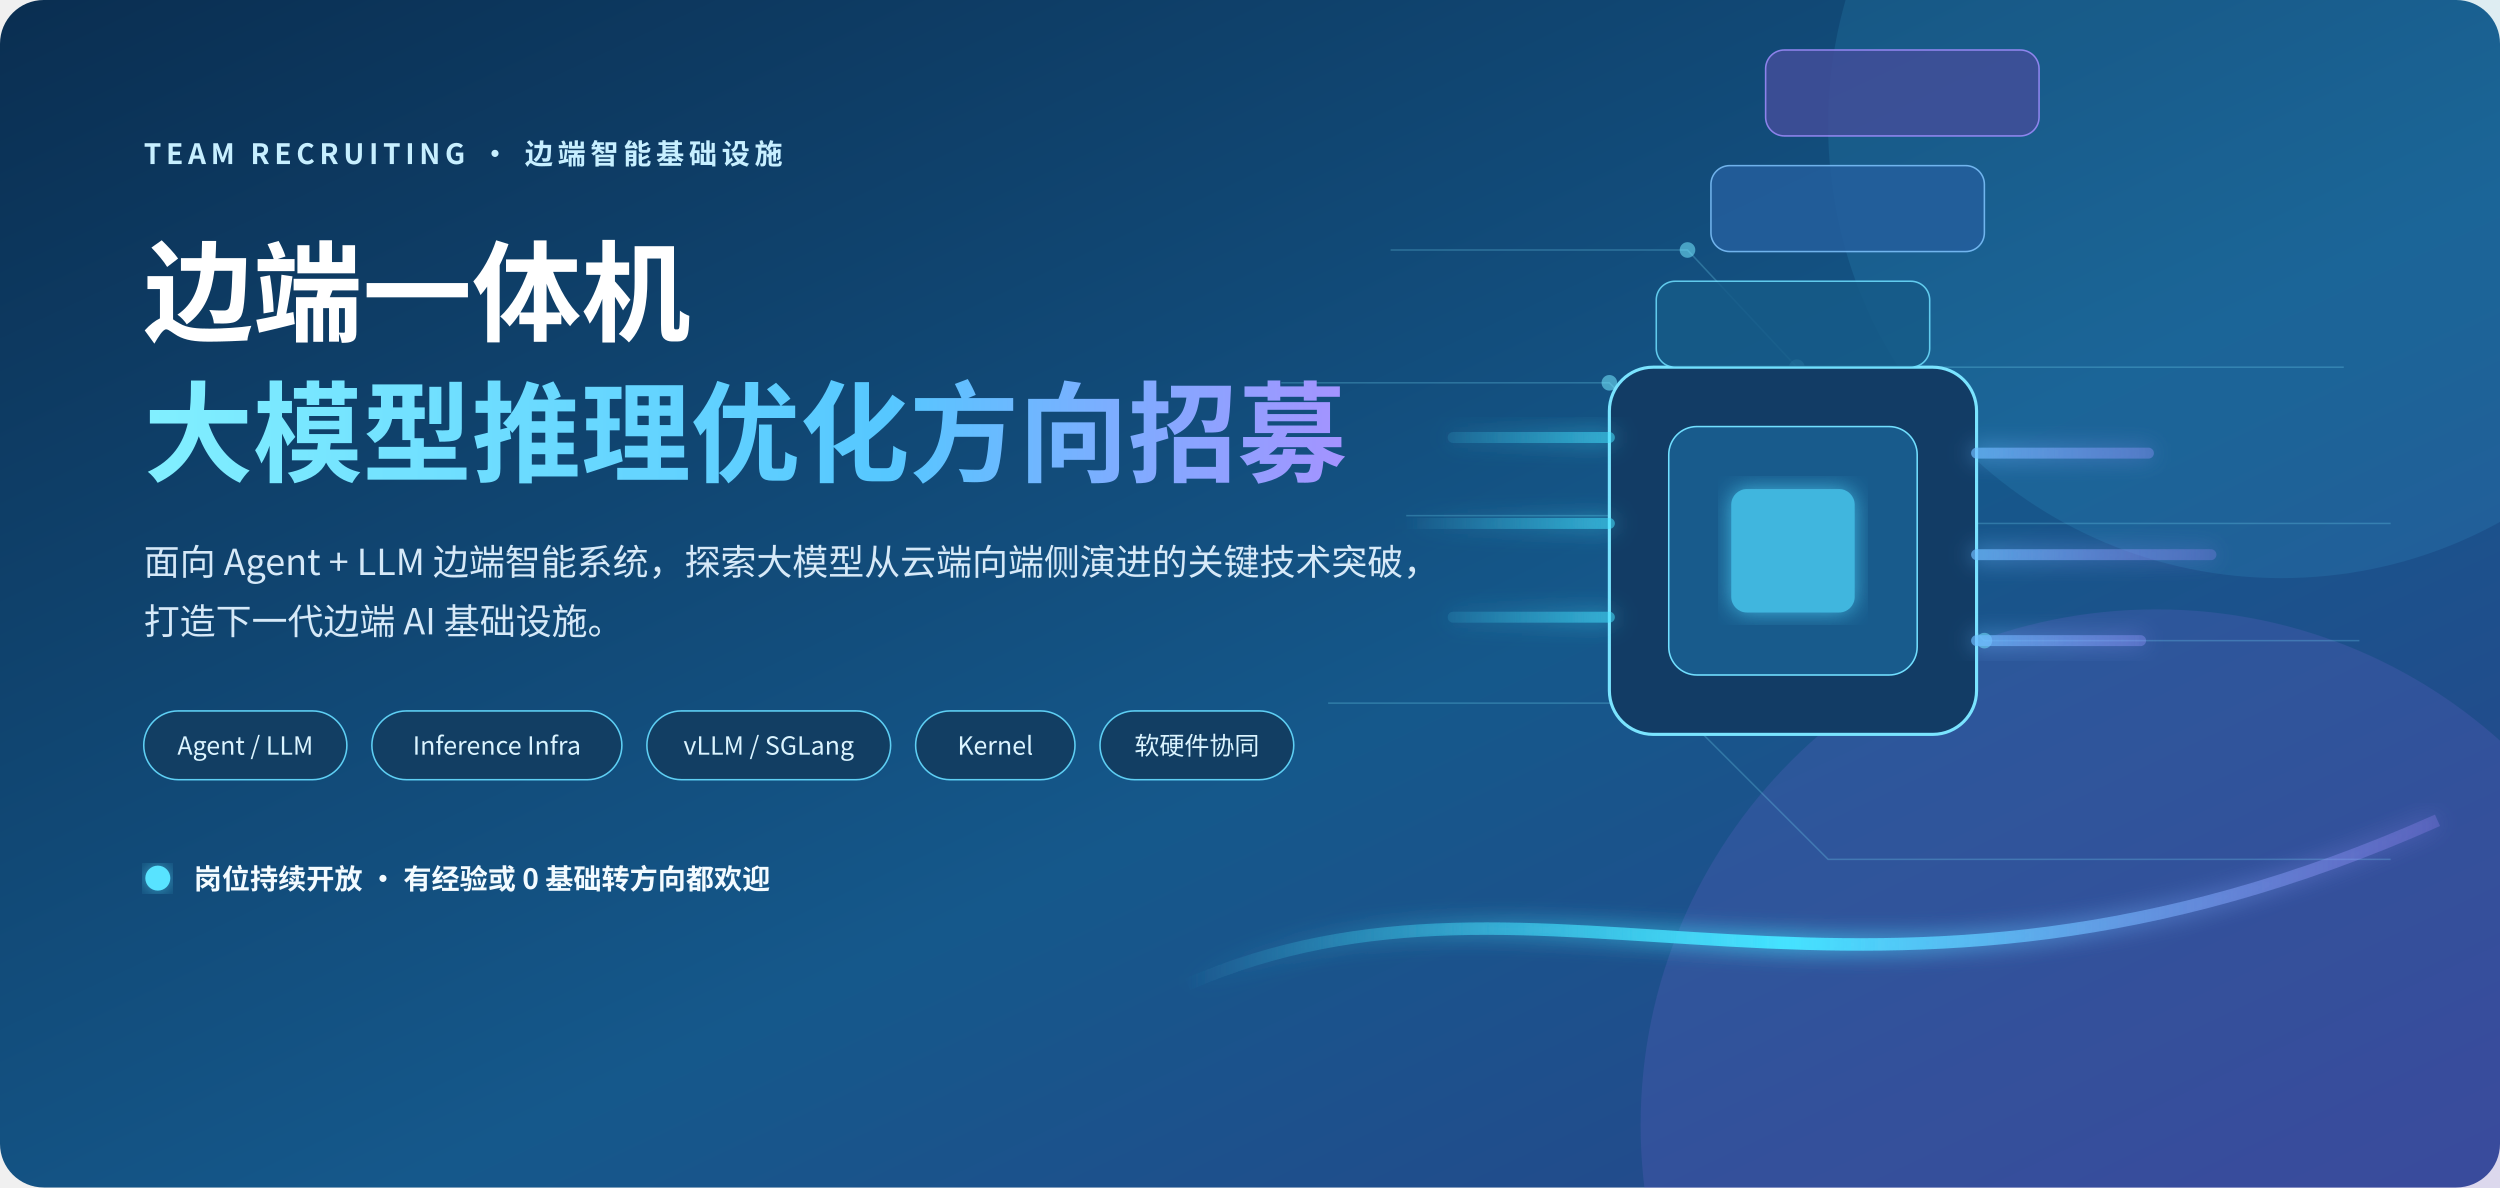
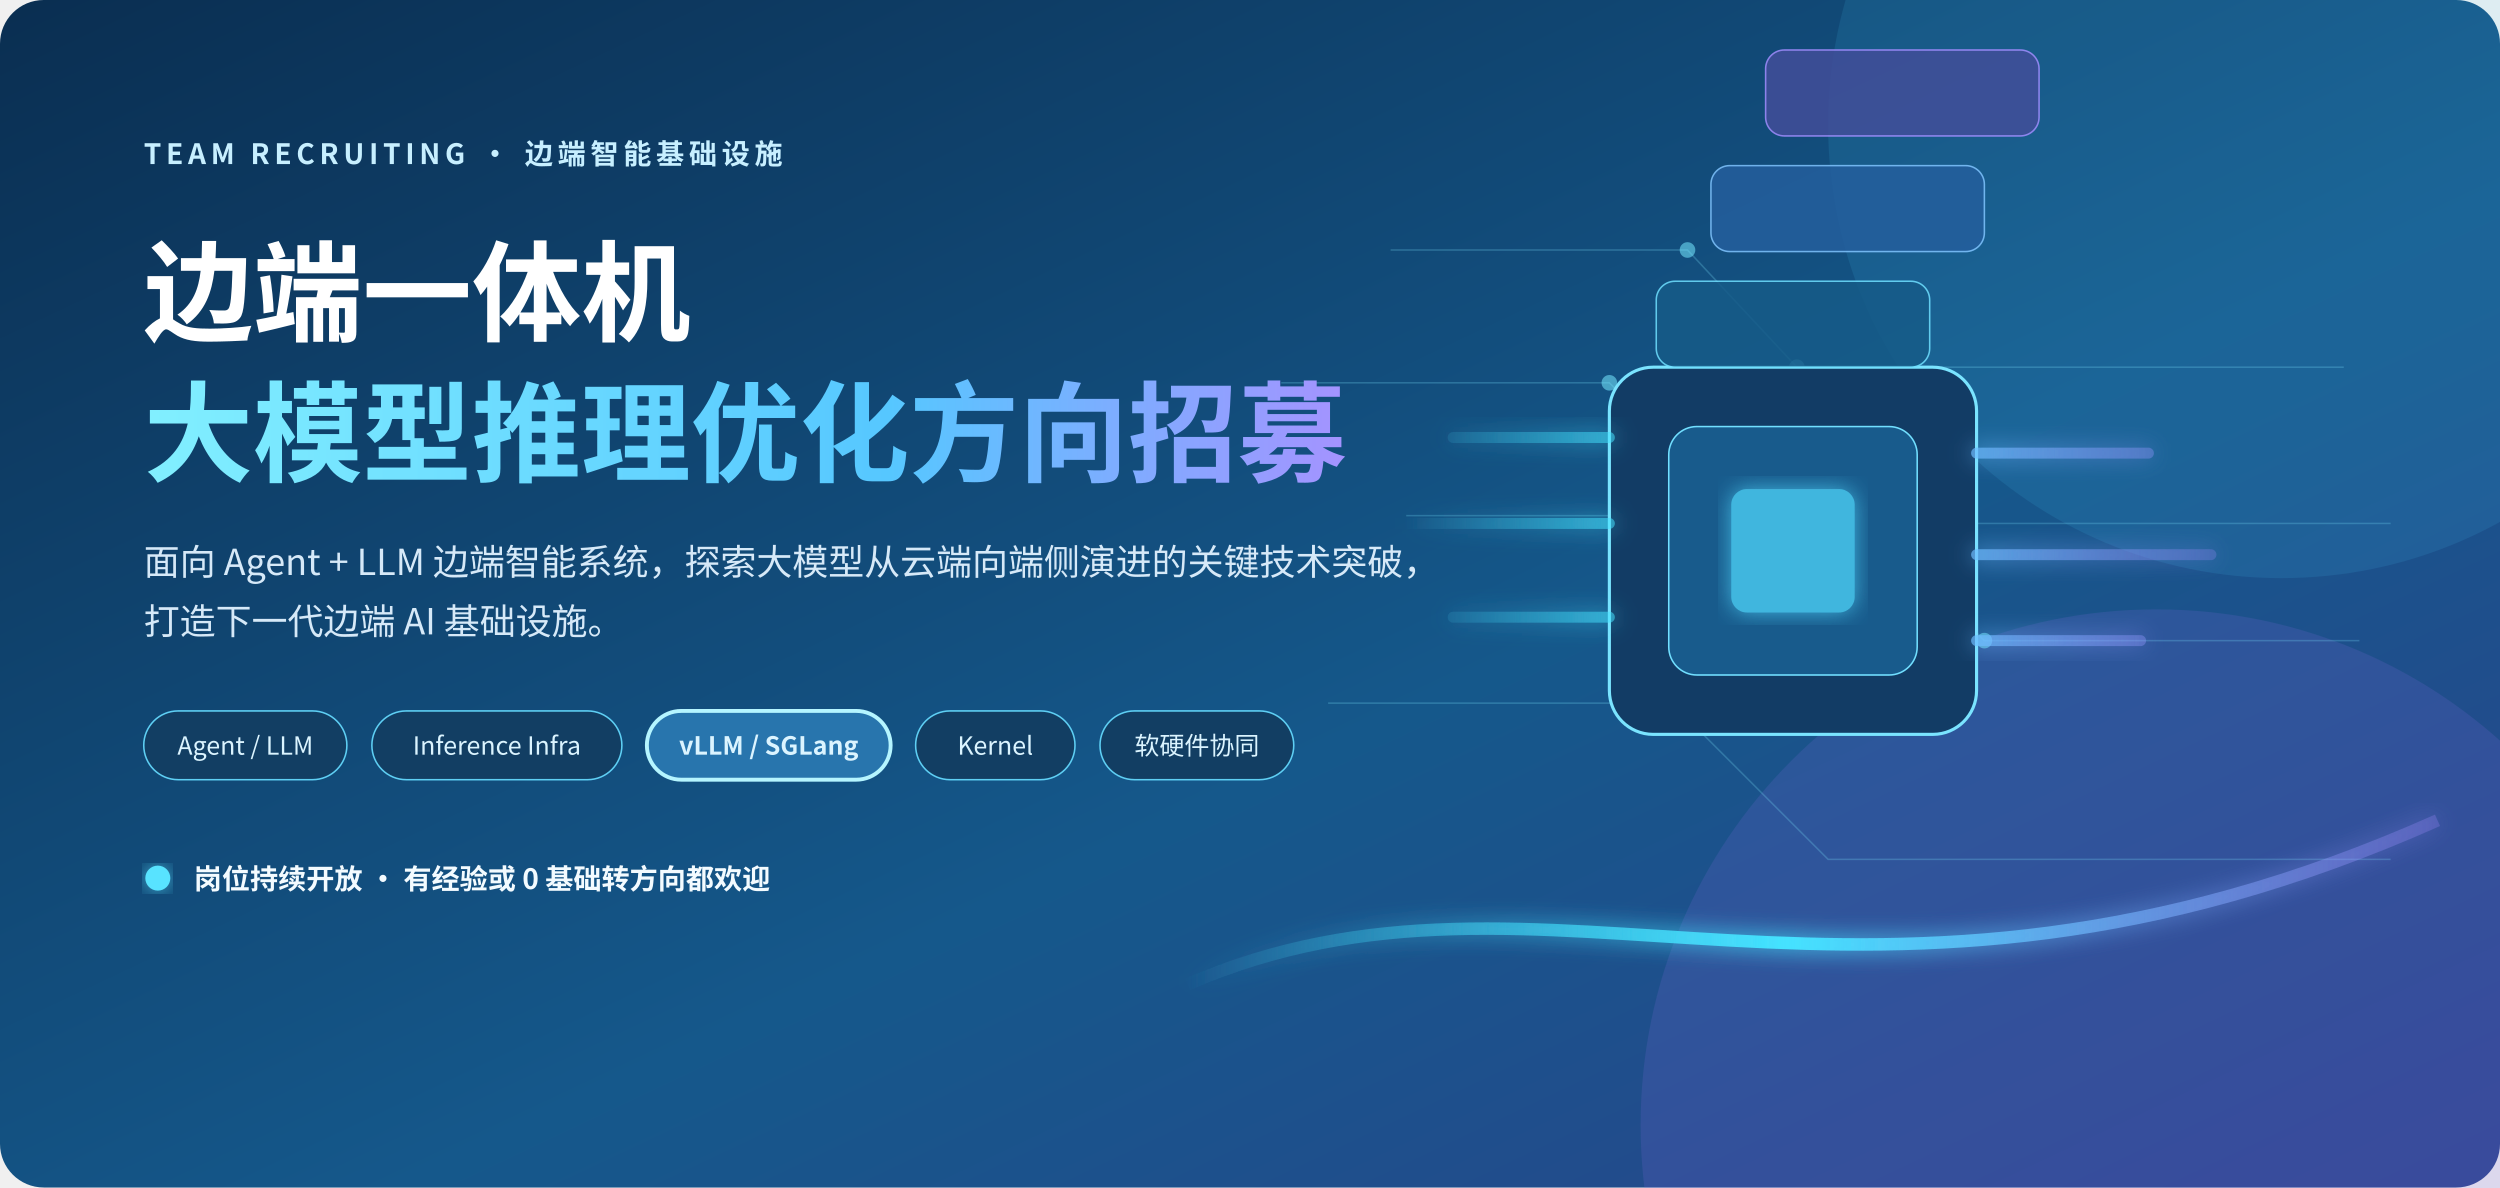
<svg xmlns="http://www.w3.org/2000/svg" width="1600" height="760" viewBox="0 0 1600 760">
  <defs>
    <linearGradient id="bg" x1="0" y1="0" x2="1" y2="1">
      <stop offset="0" stop-color="#0a2e51" />
      <stop offset=".58" stop-color="#15588b" />
      <stop offset="1" stop-color="#2b438d" />
    </linearGradient>
    <linearGradient id="title" x1="0" y1="0" x2="1" y2="0">
      <stop offset="0" stop-color="#81efff" />
      <stop offset=".62" stop-color="#56c7ff" />
      <stop offset="1" stop-color="#a493ff" />
    </linearGradient>
    <linearGradient id="flow" x1="0" y1="0" x2="1" y2="0">
      <stop offset="0" stop-color="#44e2ff" stop-opacity="0" />
      <stop offset=".48" stop-color="#44e2ff" />
      <stop offset="1" stop-color="#a28aff" stop-opacity=".25" />
    </linearGradient>
    <filter id="glow">
      <feGaussianBlur stdDeviation="7" result="b" />
      <feMerge>
        <feMergeNode in="b" />
        <feMergeNode in="SourceGraphic" />
      </feMerge>
    </filter>
    <style>.cn{font-family:"PingFang SC","Noto Sans CJK SC","Microsoft YaHei",sans-serif}.ey{font-size:18px;font-weight:700;letter-spacing:3px;fill:#c7efff}.h1{font-size:70px;font-weight:760;fill:#fff}.h2{font-size:70px;font-weight:760;fill:url(#title)}.lead{font-size:23px;fill:#d6e9f8}.tag{font-size:16px;fill:#dbf4ff}.note{font-size:18px;font-weight:650;fill:#f3fbff}.small{font-size:14px;fill:#b8d8eb}</style>
  </defs>
  <rect width="1600" height="760" rx="28" fill="url(#bg)" />
  <circle cx="1460" cy="80" r="290" fill="#48cfff" opacity=".11" />
  <circle cx="1380" cy="720" r="330" fill="#7e68db" opacity=".18" />
  <g opacity=".24" stroke="#7fe8ff" fill="none">
    <path d="M890 160 H1080 L1150 235 H1500" />
    <path d="M820 245 H1030 L1120 335 H1530" />
    <path d="M900 330 H1190 L1270 410 H1510" />
    <path d="M850 450 H1070 L1170 550 H1530" />
  </g>
  <g opacity=".55" fill="#74e7ff">
    <circle cx="1080" cy="160" r="5" />
    <circle cx="1150" cy="235" r="5" />
    <circle cx="1030" cy="245" r="5" />
    <circle cx="1120" cy="335" r="5" />
    <circle cx="1190" cy="330" r="5" />
    <circle cx="1270" cy="410" r="5" />
  </g>
  <g transform="translate(1030 235)">
    <rect x="0" y="0" width="235" height="235" rx="28" fill="#123c65" stroke="#7ae4ff" stroke-width="2" />
    <rect x="38" y="38" width="159" height="159" rx="18" fill="#185b8c" stroke="#71dfff" />
    <rect x="78" y="78" width="79" height="79" rx="10" fill="#4bcff5" opacity=".78" filter="url(#glow)" />
    <path d="M-100 45 H0M-130 100 H0M-100 160 H0M235 55 H345M235 120 H385M235 175 H340" stroke="url(#flow)" stroke-width="7" stroke-linecap="round" filter="url(#glow)" />
  </g>
  <g transform="translate(1060 180)" opacity=".85">
    <rect x="0" y="0" width="175" height="55" rx="12" fill="#155b87" stroke="#6edfff" />
    <rect x="35" y="-74" width="175" height="55" rx="12" fill="#235e9c" stroke="#80c4ff" />
    <rect x="70" y="-148" width="175" height="55" rx="12" fill="#414d99" stroke="#a28cff" />
  </g>
  <path d="M760 630 C990 530 1190 690 1560 525" fill="none" stroke="url(#flow)" stroke-width="8" filter="url(#glow)" />
  <g transform="translate(92 105)">
    <text class="cn ey" x="0" y="0">TEAM RECRUITING · 边端智能基础设施</text>
    <text class="cn h1" x="0" y="108">边端一体机</text>
    <text class="cn h2" x="0" y="198">大模型推理优化方向招募</text>
    <text class="cn lead" x="0" y="263">
      <tspan x="0">面向 Agent + LLM 边端智能系统，探索大模型从云端向端侧演进的关键技术突破，</tspan>
      <tspan x="0" dy="38">打造下一代边端 AI 基础设施。</tspan>
    </text>
    <g transform="translate(0 350)">
      <rect width="130" height="44" rx="22" fill="#123e63" stroke="#5ecff4" />
      <text class="cn tag" x="65" y="28" text-anchor="middle">Agent / LLM</text>
      <rect x="146" width="160" height="44" rx="22" fill="#123e63" stroke="#5ecff4" />
      <text class="cn tag" x="226" y="28" text-anchor="middle">Inference Infra</text>
-       <rect x="322" width="156" height="44" rx="22" fill="#123e63" stroke="#5ecff4" />
-       <text class="cn tag" x="400" y="28" text-anchor="middle">vLLM / SGLang</text>
+       <rect x="322" width="156" height="44" rx="22" fill="#2875ad" stroke="#b5f5ff" stroke-width="2.5" />
+       <text class="cn tag" x="400" y="28" text-anchor="middle" font-weight="800">vLLM / SGLang</text>
      <rect x="494" width="102" height="44" rx="22" fill="#123e63" stroke="#5ecff4" />
      <text class="cn tag" x="545" y="28" text-anchor="middle">Kernel</text>
      <rect x="612" width="124" height="44" rx="22" fill="#123e63" stroke="#5ecff4" />
      <text class="cn tag" x="674" y="28" text-anchor="middle">软硬件协同</text>
    </g>
    <circle cx="9" cy="457" r="8" fill="#59e3ff" filter="url(#glow)" />
    <text class="cn note" x="32" y="464">岗位持续开放 · 有经验或 0 基础转方向都欢迎</text>
  </g>
</svg>
